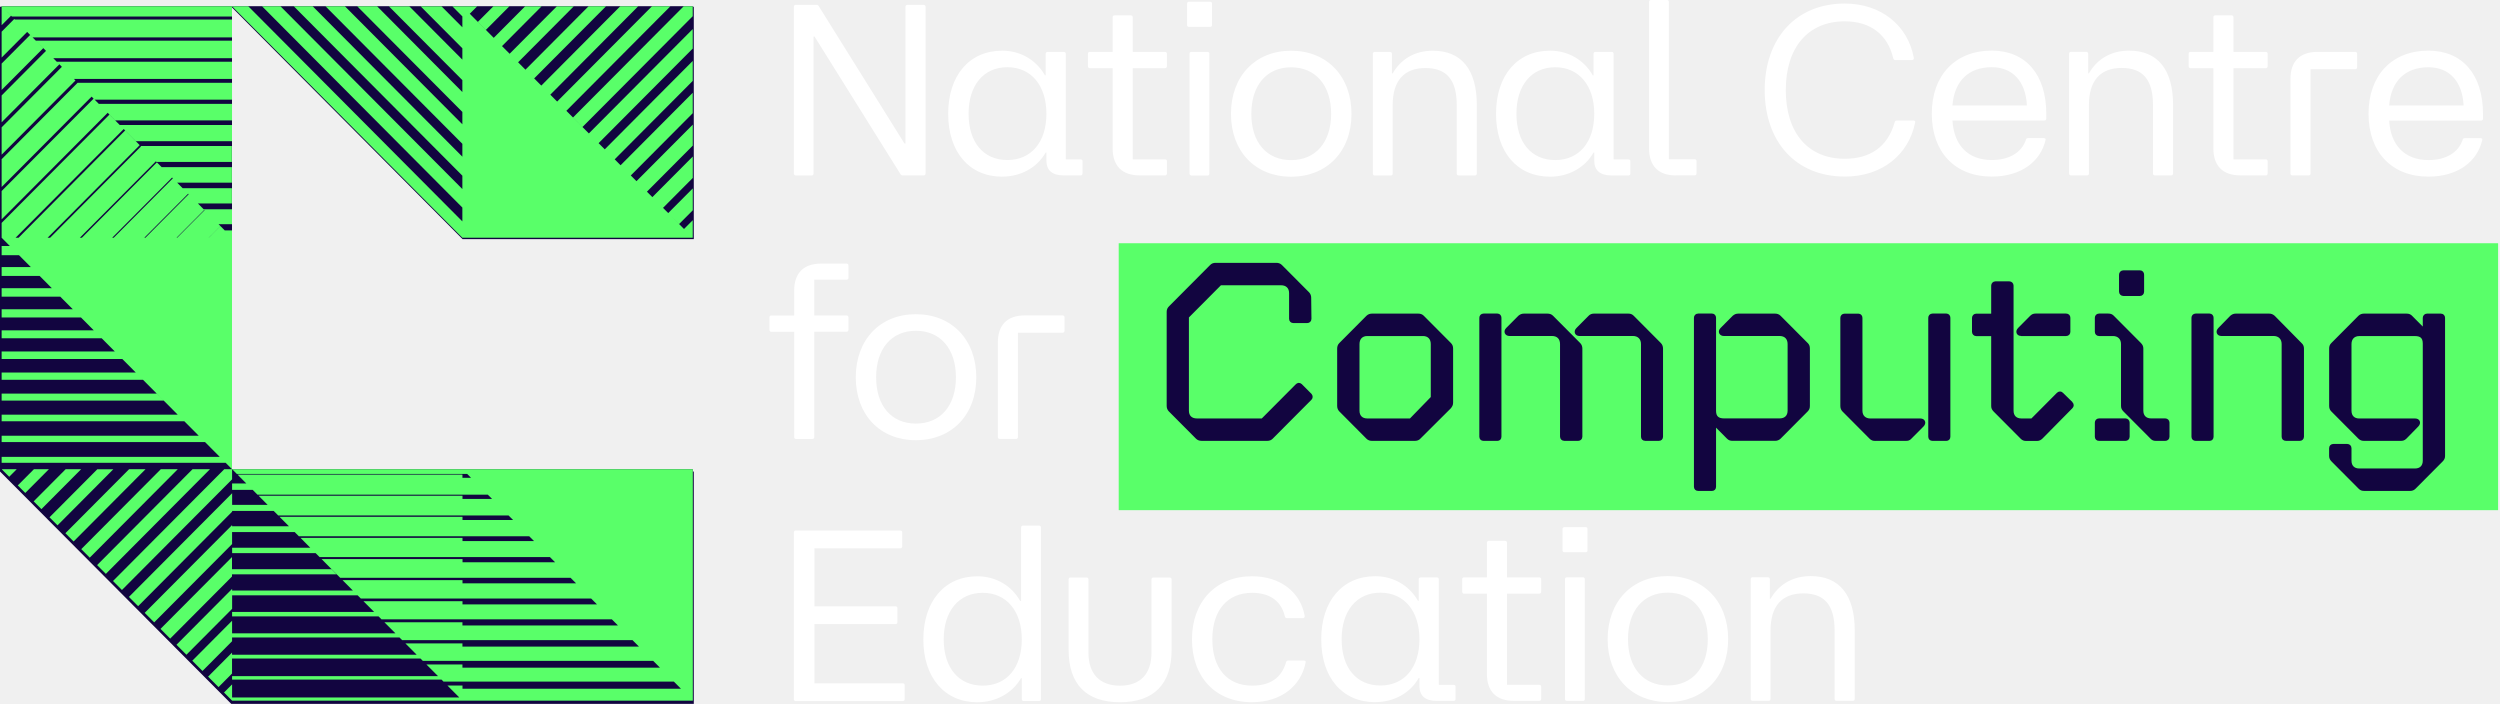
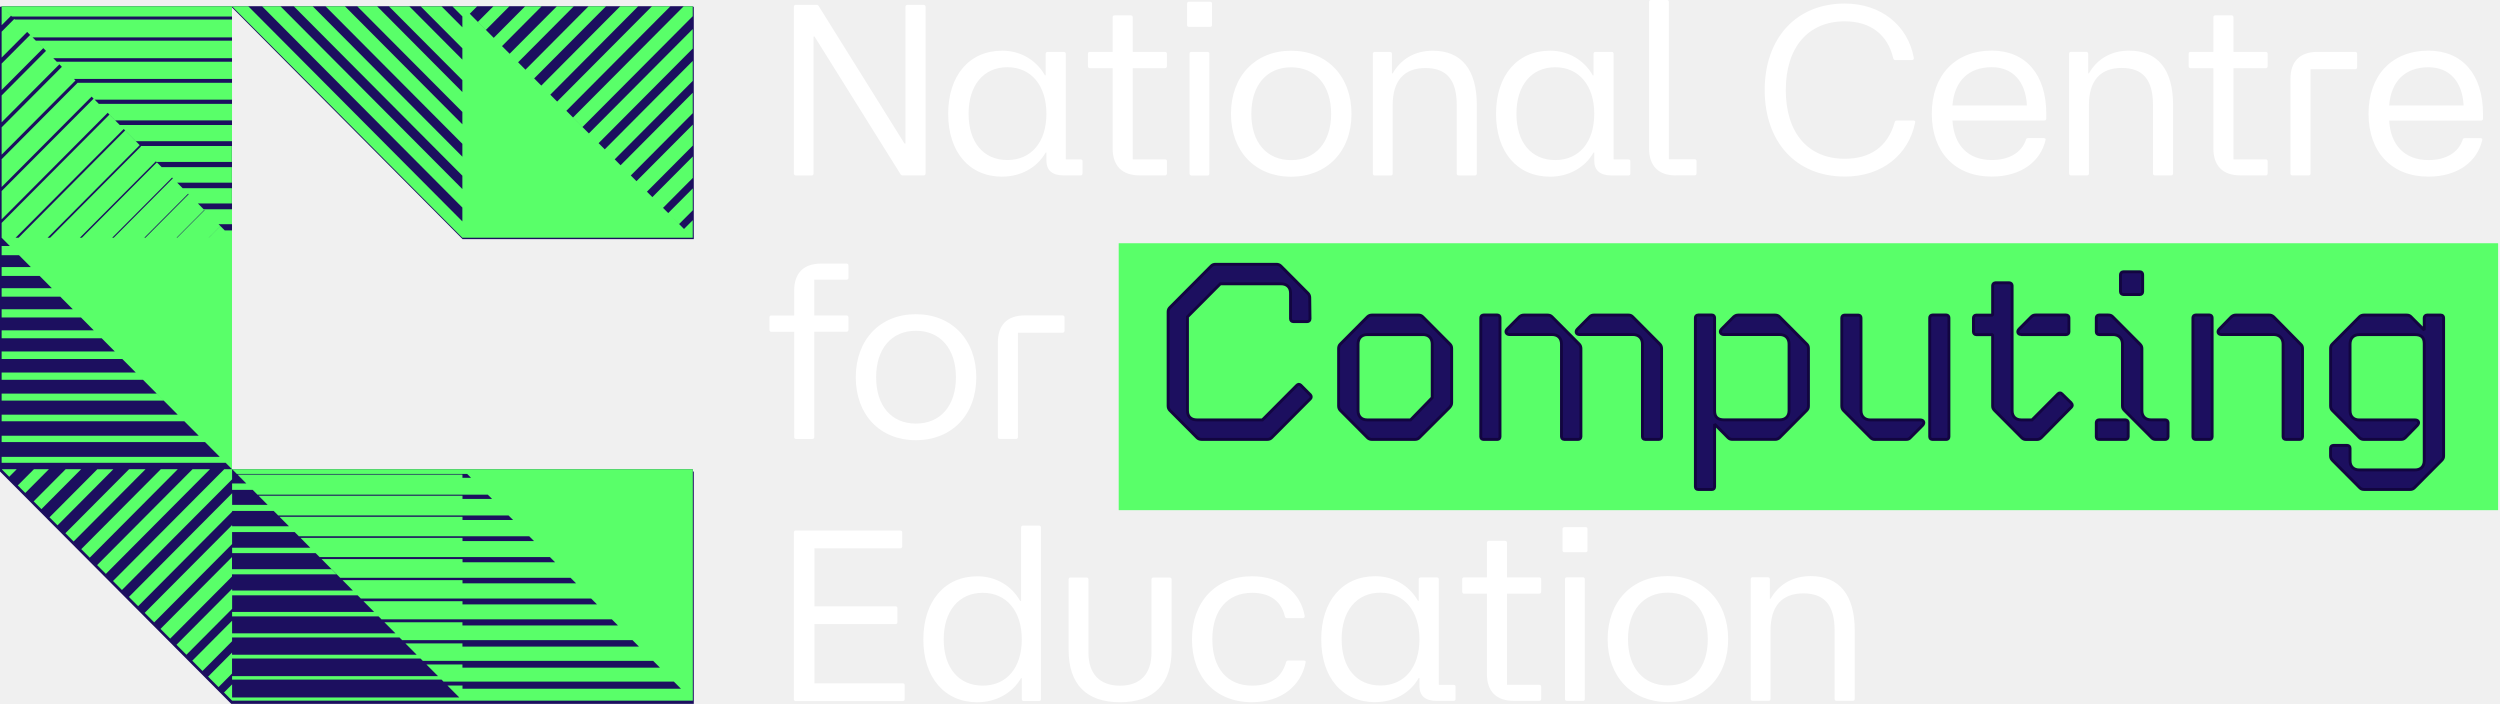
<svg xmlns="http://www.w3.org/2000/svg" width="309" height="87" viewBox="0 0 309 87" fill="none">
  <path d="M123.574 54.253H125.58C125.729 54.253 125.819 54.162 125.819 54.012V41.124H131.336C131.485 41.124 131.575 41.033 131.575 40.883V39.226C131.575 39.077 131.485 38.986 131.336 38.986H126.66C124.5 38.986 123.335 40.162 123.335 42.327V54.012C123.335 54.162 123.425 54.253 123.574 54.253ZM108.29 46.635C108.29 43.112 110.178 40.883 113.205 40.883C116.232 40.883 118.153 43.112 118.153 46.635C118.153 50.158 116.232 52.355 113.205 52.355C110.178 52.355 108.29 50.158 108.29 46.635ZM113.205 54.408C117.642 54.408 120.669 51.275 120.669 46.635C120.669 41.995 117.642 38.836 113.205 38.836C108.768 38.836 105.773 42.001 105.773 46.635C105.773 51.27 108.768 54.408 113.205 54.408ZM98.4 54.258H100.405C100.554 54.258 100.645 54.167 100.645 54.017V41.006H104.629C104.778 41.006 104.869 40.883 104.869 40.766V39.231C104.869 39.082 104.778 38.991 104.629 38.991H100.645V34.565H104.629C104.778 34.565 104.869 34.474 104.869 34.356V32.822C104.869 32.672 104.778 32.581 104.629 32.581H101.485C99.325 32.581 98.16 33.758 98.16 35.923V38.996H95.314C95.192 38.996 95.106 39.087 95.106 39.237V40.771C95.106 40.894 95.197 41.012 95.314 41.012H98.16V54.023C98.16 54.172 98.251 54.263 98.4 54.263" fill="white" />
  <path d="M308.765 30.064H138.273V63.057H308.765V30.064Z" fill="#59FF69" />
  <path d="M295.3 13.038C295.539 10.028 297.279 8.312 300.157 8.312C302.737 8.312 304.354 10.06 304.503 13.038H295.3ZM300.157 21.831C303.785 21.831 306.211 19.966 306.812 17.282C306.844 17.159 306.754 17.074 306.573 17.074H304.652C304.503 17.074 304.413 17.133 304.381 17.282C303.87 18.817 302.375 19.784 300.157 19.784C297.22 19.784 295.481 17.945 295.3 14.904H306.658C306.807 14.904 306.897 14.813 306.897 14.663V14.059C306.897 9.211 304.349 6.26 300.152 6.26C295.656 6.26 292.751 9.301 292.751 14.059C292.751 18.817 295.63 21.831 300.152 21.831M283.34 21.682H285.346C285.495 21.682 285.585 21.591 285.585 21.441V8.553H291.102C291.251 8.553 291.342 8.462 291.342 8.312V6.655C291.342 6.506 291.251 6.415 291.102 6.415H286.426C284.266 6.415 283.101 7.591 283.101 9.756V21.441C283.101 21.591 283.191 21.682 283.34 21.682ZM276.898 21.682H280.042C280.191 21.682 280.281 21.591 280.281 21.441V19.907C280.281 19.784 280.191 19.699 280.042 19.699H276.057V8.43H280.042C280.191 8.43 280.281 8.307 280.281 8.189V6.655C280.281 6.506 280.191 6.415 280.042 6.415H276.057V2.138C276.057 1.989 275.967 1.898 275.818 1.898H273.812C273.663 1.898 273.573 1.989 273.573 2.138V6.415H270.726C270.604 6.415 270.519 6.506 270.519 6.655V8.189C270.519 8.312 270.609 8.43 270.726 8.43H273.573V18.335C273.573 20.506 274.743 21.677 276.898 21.677M255.947 21.677H257.985C258.107 21.677 258.192 21.586 258.192 21.436V12.974C258.192 9.964 259.602 8.398 262.241 8.398C264.88 8.398 266.109 9.873 266.109 12.974V21.436C266.109 21.586 266.199 21.677 266.348 21.677H268.354C268.503 21.677 268.593 21.586 268.593 21.436V12.974C268.593 8.58 266.678 6.26 263.167 6.26C260.948 6.26 259.24 7.254 258.192 9.061H258.102V6.65C258.102 6.5 258.012 6.409 257.863 6.409H255.947C255.825 6.409 255.74 6.5 255.74 6.65V21.436C255.74 21.586 255.83 21.677 255.947 21.677ZM241.323 13.033C241.562 10.023 243.302 8.307 246.18 8.307C248.76 8.307 250.377 10.055 250.526 13.033H241.323ZM246.18 21.826C249.808 21.826 252.234 19.961 252.835 17.277C252.867 17.154 252.777 17.069 252.596 17.069H250.675C250.526 17.069 250.436 17.127 250.404 17.277C249.893 18.811 248.393 19.779 246.18 19.779C243.243 19.779 241.503 17.94 241.323 14.898H252.681C252.83 14.898 252.92 14.807 252.92 14.658V14.054C252.92 9.205 250.372 6.254 246.174 6.254C241.679 6.254 238.769 9.296 238.769 14.054C238.769 18.811 241.647 21.826 246.174 21.826M228.012 21.826C232.598 21.826 235.896 19.148 236.705 15.171C236.763 14.962 236.646 14.898 236.524 14.898H234.454C234.273 14.898 234.247 14.957 234.183 15.107C233.316 18.18 231.124 19.624 228.006 19.624C223.479 19.624 220.723 16.432 220.723 11.13C220.723 5.827 223.511 2.635 228.006 2.635C231.214 2.635 233.311 4.293 234.002 7.185C234.034 7.334 234.125 7.425 234.273 7.425H236.311C236.46 7.425 236.582 7.334 236.55 7.152C235.8 3.084 232.443 0.438 228.006 0.438C222.011 0.438 218.117 4.715 218.117 11.13C218.117 17.544 221.984 21.821 228.006 21.821M207.115 21.671H209.482C209.604 21.671 209.69 21.58 209.69 21.431V19.896C209.69 19.773 209.599 19.688 209.482 19.688H206.274V0.241C206.274 0.091 206.184 0 206.067 0H204.029C203.907 0 203.822 0.091 203.822 0.241V18.341C203.822 20.511 204.992 21.682 207.12 21.682M187.431 14.064C187.431 10.542 189.287 8.312 192.224 8.312C195.161 8.312 197.049 10.568 197.049 14.064C197.049 17.56 195.192 19.784 192.224 19.784C189.255 19.784 187.431 17.587 187.431 14.064ZM191.596 21.837C193.873 21.837 195.911 20.725 196.959 18.854H197.049V19.848C197.049 21.051 197.767 21.687 199.177 21.687H201.273C201.422 21.687 201.513 21.596 201.513 21.447V19.912C201.513 19.79 201.422 19.704 201.273 19.704H199.443V6.655C199.443 6.506 199.353 6.415 199.204 6.415H197.198C197.049 6.415 196.959 6.506 196.959 6.655V9.307H196.868C195.762 7.377 193.809 6.265 191.591 6.265C187.516 6.265 184.909 9.339 184.909 14.064C184.909 18.79 187.516 21.837 191.591 21.837M169.89 21.687H171.928C172.05 21.687 172.135 21.596 172.135 21.447V12.985C172.135 9.975 173.545 8.409 176.184 8.409C178.823 8.409 180.052 9.884 180.052 12.985V21.447C180.052 21.596 180.142 21.687 180.291 21.687H182.297C182.446 21.687 182.536 21.596 182.536 21.447V12.985C182.536 8.59 180.621 6.27 177.11 6.27C174.891 6.27 173.183 7.265 172.135 9.072H172.045V6.661C172.045 6.511 171.954 6.42 171.806 6.42H169.89C169.768 6.42 169.683 6.511 169.683 6.661V21.447C169.683 21.596 169.773 21.687 169.89 21.687ZM154.664 14.07C154.664 10.547 156.553 8.318 159.58 8.318C162.607 8.318 164.528 10.547 164.528 14.07C164.528 17.592 162.607 19.79 159.58 19.79C156.553 19.79 154.664 17.592 154.664 14.07ZM159.58 21.842C164.017 21.842 167.044 18.71 167.044 14.07C167.044 9.43 164.017 6.27 159.58 6.27C155.143 6.27 152.148 9.435 152.148 14.07C152.148 18.704 155.143 21.842 159.58 21.842ZM146.722 3.111C146.722 3.234 146.812 3.32 146.961 3.32H149.6C149.722 3.32 149.807 3.229 149.807 3.111V0.454C149.807 0.305 149.717 0.214 149.6 0.214H146.961C146.812 0.214 146.722 0.305 146.722 0.454V3.106V3.111ZM147.232 21.692H149.27C149.392 21.692 149.477 21.602 149.477 21.452V6.655C149.477 6.506 149.387 6.415 149.27 6.415H147.232C147.11 6.415 147.025 6.506 147.025 6.655V21.441C147.025 21.591 147.115 21.682 147.232 21.682M140.848 21.682H143.992C144.141 21.682 144.232 21.591 144.232 21.441V19.907C144.232 19.784 144.141 19.699 143.992 19.699H140.008V8.43H143.992C144.141 8.43 144.232 8.307 144.232 8.189V6.655C144.232 6.506 144.141 6.415 143.992 6.415H140.008V2.138C140.008 1.989 139.917 1.898 139.768 1.898H137.763C137.614 1.898 137.523 1.989 137.523 2.138V6.415H134.677C134.555 6.415 134.469 6.506 134.469 6.655V8.189C134.469 8.312 134.56 8.43 134.677 8.43H137.523V18.335C137.523 20.506 138.694 21.677 140.848 21.677M119.717 14.059C119.717 10.536 121.574 8.307 124.51 8.307C127.447 8.307 129.336 10.563 129.336 14.059C129.336 17.555 127.479 19.779 124.51 19.779C121.542 19.779 119.717 17.582 119.717 14.059ZM123.883 21.831C126.16 21.831 128.197 20.72 129.245 18.849H129.336V19.843C129.336 21.046 130.054 21.682 131.464 21.682H133.56C133.709 21.682 133.799 21.591 133.799 21.441V19.907C133.799 19.784 133.709 19.699 133.56 19.699H131.73V6.655C131.73 6.506 131.639 6.415 131.49 6.415H129.485C129.336 6.415 129.245 6.506 129.245 6.655V9.307H129.155C128.048 7.377 126.096 6.265 123.877 6.265C119.802 6.265 117.195 9.339 117.195 14.064C117.195 18.79 119.802 21.837 123.877 21.837M98.309 21.687H100.347C100.469 21.687 100.554 21.596 100.554 21.447V4.517H100.677L111.285 21.5C111.375 21.65 111.466 21.682 111.583 21.682H114.163C114.312 21.682 114.402 21.591 114.402 21.441V0.845C114.402 0.695 114.312 0.604 114.163 0.604H112.157C112.008 0.604 111.918 0.695 111.918 0.845V17.742H111.795L101.209 0.78C101.15 0.631 101.028 0.599 100.937 0.599H98.33C98.208 0.599 98.123 0.69 98.123 0.839V21.436C98.123 21.586 98.213 21.677 98.33 21.677" fill="white" />
  <path d="M216.595 86.62H218.633C218.755 86.62 218.84 86.53 218.84 86.38V77.918C218.84 74.908 220.25 73.342 222.889 73.342C225.527 73.342 226.756 74.817 226.756 77.918V86.38C226.756 86.53 226.847 86.62 226.996 86.62H229.007C229.156 86.62 229.246 86.53 229.246 86.38V77.918C229.246 73.524 227.325 71.204 223.82 71.204C221.601 71.204 219.893 72.198 218.845 74.005H218.755V71.594C218.755 71.444 218.664 71.353 218.515 71.353H216.595C216.473 71.353 216.387 71.444 216.387 71.594V86.38C216.387 86.53 216.478 86.62 216.595 86.62ZM201.22 79.003C201.22 75.48 203.109 73.251 206.136 73.251C209.163 73.251 211.083 75.48 211.083 79.003C211.083 82.526 209.163 84.723 206.136 84.723C203.109 84.723 201.22 82.526 201.22 79.003ZM206.136 86.775C210.573 86.775 213.6 83.643 213.6 79.003C213.6 74.363 210.573 71.204 206.136 71.204C201.699 71.204 198.704 74.368 198.704 79.003C198.704 83.638 201.699 86.775 206.136 86.775ZM193.128 68.044C193.128 68.167 193.219 68.253 193.368 68.253H196.006C196.129 68.253 196.214 68.162 196.214 68.044V65.393C196.214 65.243 196.123 65.152 196.006 65.152H193.368C193.219 65.152 193.128 65.243 193.128 65.393V68.044ZM193.639 86.626H195.677C195.799 86.626 195.884 86.535 195.884 86.385V71.599C195.884 71.45 195.794 71.359 195.677 71.359H193.639C193.517 71.359 193.431 71.45 193.431 71.599V86.385C193.431 86.535 193.522 86.626 193.639 86.626ZM187.106 86.626H190.25C190.399 86.626 190.489 86.535 190.489 86.385V84.851C190.489 84.728 190.399 84.643 190.25 84.643H186.265V73.379H190.25C190.399 73.379 190.489 73.256 190.489 73.139V71.605C190.489 71.455 190.399 71.364 190.25 71.364H186.265V67.088C186.265 66.938 186.175 66.847 186.026 66.847H184.02C183.871 66.847 183.781 66.938 183.781 67.088V71.364H180.935C180.812 71.364 180.727 71.455 180.727 71.605V73.139C180.727 73.262 180.818 73.379 180.935 73.379H183.781V83.285C183.781 85.455 184.951 86.626 187.106 86.626ZM165.826 79.008C165.826 75.486 167.682 73.256 170.619 73.256C173.556 73.256 175.444 75.512 175.444 79.008C175.444 82.504 173.588 84.728 170.619 84.728C167.651 84.728 165.826 82.531 165.826 79.008ZM169.991 86.781C172.268 86.781 174.306 85.669 175.354 83.798H175.444V84.792C175.444 85.995 176.163 86.631 177.572 86.631H179.669C179.817 86.631 179.908 86.54 179.908 86.391V84.856C179.908 84.733 179.817 84.648 179.669 84.648H177.838V71.61C177.838 71.46 177.748 71.369 177.599 71.369H175.593C175.444 71.369 175.354 71.46 175.354 71.61V74.261H175.264C174.157 72.332 172.204 71.22 169.986 71.22C165.911 71.22 163.304 74.293 163.304 79.019C163.304 83.745 165.911 86.791 169.986 86.791M154.76 86.791C158.324 86.791 160.814 84.803 161.384 81.852C161.415 81.703 161.293 81.644 161.144 81.644H159.229C159.08 81.644 158.99 81.703 158.958 81.852C158.388 83.809 156.979 84.744 154.76 84.744C151.701 84.744 149.844 82.606 149.844 79.024C149.844 75.443 151.701 73.272 154.76 73.272C156.92 73.272 158.356 74.267 158.803 76.164C158.862 76.346 158.926 76.405 159.075 76.405H161.022C161.171 76.405 161.293 76.314 161.261 76.132C160.75 73.182 158.234 71.225 154.76 71.225C150.291 71.225 147.328 74.358 147.328 79.024C147.328 83.691 150.233 86.797 154.76 86.797M138.428 86.797C142.593 86.797 144.812 84.568 144.812 80.323V71.621C144.812 71.471 144.721 71.38 144.572 71.38H142.561C142.412 71.38 142.322 71.471 142.322 71.621V80.655C142.322 83.306 140.944 84.749 138.428 84.749C135.911 84.749 134.533 83.274 134.533 80.655V71.621C134.533 71.471 134.443 71.38 134.326 71.38H132.288C132.166 71.38 132.081 71.471 132.081 71.621V80.323C132.081 84.568 134.267 86.797 138.433 86.797M116.642 79.024C116.642 75.502 118.531 73.272 121.467 73.272C124.404 73.272 126.293 75.528 126.293 79.024C126.293 82.52 124.436 84.744 121.467 84.744C118.499 84.744 116.642 82.547 116.642 79.024ZM120.808 86.797C123.085 86.797 125.122 85.685 126.202 83.814H126.293V86.407C126.293 86.556 126.383 86.647 126.532 86.647H128.452C128.575 86.647 128.66 86.556 128.66 86.407V65.206C128.66 65.056 128.569 64.965 128.452 64.965H126.415C126.293 64.965 126.207 65.056 126.207 65.206V74.272H126.085C125.005 72.342 123.026 71.23 120.808 71.23C116.764 71.23 114.126 74.304 114.126 79.03C114.126 83.755 116.764 86.802 120.808 86.802M98.33 86.653H111.577C111.726 86.653 111.817 86.562 111.817 86.412V84.664C111.817 84.541 111.726 84.456 111.577 84.456H100.666V77.137H110.678C110.827 77.137 110.918 77.046 110.918 76.897V75.149C110.918 75.026 110.827 74.94 110.678 74.94H100.666V67.772H111.274C111.423 67.772 111.513 67.681 111.513 67.531V65.815C111.513 65.666 111.423 65.575 111.274 65.575H98.325C98.203 65.575 98.118 65.666 98.118 65.815V86.412C98.118 86.562 98.208 86.653 98.325 86.653" fill="white" />
-   <path d="M301.7 38.943H299.976C299.79 38.943 299.635 39.098 299.635 39.285V40.798L298.002 39.157C297.848 39.002 297.694 38.943 297.449 38.943H292.187C291.975 38.943 291.788 39.007 291.634 39.157L288.277 42.53C288.123 42.685 288.064 42.84 288.064 43.086V50.169C288.064 50.415 288.128 50.57 288.277 50.725L291.634 54.098C291.788 54.253 291.975 54.312 292.187 54.312H296.741C296.954 54.312 297.109 54.279 297.295 54.098L298.774 52.585C299.082 52.275 298.928 51.906 298.529 51.906H291.602C290.895 51.906 290.464 51.473 290.464 50.762V42.535C290.464 41.824 290.895 41.359 291.602 41.359H298.497C299.237 41.359 299.635 41.669 299.635 42.471V56.942C299.635 57.653 299.205 58.086 298.497 58.086H291.602C290.895 58.086 290.464 57.653 290.464 56.942V55.397C290.464 55.183 290.309 55.055 290.123 55.055H288.4C288.213 55.055 288.059 55.178 288.059 55.397V56.354C288.059 56.567 288.123 56.722 288.304 56.91L291.661 60.283C291.815 60.438 291.969 60.496 292.214 60.496H297.906C298.119 60.496 298.274 60.432 298.428 60.283L301.785 56.91C301.971 56.722 302.03 56.567 302.03 56.354V39.285C302.03 39.098 301.907 38.943 301.689 38.943M282.516 54.312H284.239C284.426 54.312 284.58 54.189 284.58 53.969V43.086C284.58 42.872 284.516 42.685 284.335 42.53L281.01 39.157C280.824 39.002 280.67 38.943 280.457 38.943H276.334C276.121 38.943 275.967 39.007 275.78 39.157L274.301 40.67C273.993 40.98 274.147 41.348 274.546 41.348H281.01C281.718 41.348 282.18 41.813 282.18 42.525V53.964C282.18 54.178 282.303 54.306 282.521 54.306M271.381 54.306H273.104C273.291 54.306 273.413 54.183 273.413 53.964V39.274C273.413 39.087 273.291 38.932 273.104 38.932H271.381C271.168 38.932 271.04 39.087 271.04 39.274V53.964C271.04 54.178 271.163 54.306 271.381 54.306ZM259.437 54.306H262.698C262.885 54.306 263.039 54.183 263.039 53.964V52.232C263.039 52.045 262.885 51.89 262.698 51.89H259.437C259.224 51.89 259.097 52.045 259.097 52.232V53.964C259.097 54.178 259.219 54.306 259.437 54.306ZM266.454 54.306H267.625C267.811 54.306 267.965 54.183 267.965 53.964V52.232C267.965 52.045 267.811 51.89 267.625 51.89H265.869C265.162 51.89 264.731 51.457 264.731 50.746V43.075C264.731 42.861 264.667 42.706 264.486 42.519L261.129 39.146C260.975 38.991 260.82 38.932 260.576 38.932H259.437C259.224 38.932 259.097 39.087 259.097 39.274V41.006C259.097 41.193 259.219 41.348 259.437 41.348H261.161C261.869 41.348 262.331 41.813 262.331 42.525V50.163C262.331 50.377 262.395 50.532 262.576 50.719L265.933 54.092C266.087 54.247 266.21 54.306 266.454 54.306ZM262.454 33.587C262.241 33.587 262.087 33.742 262.087 33.956V36.03C262.087 36.243 262.241 36.398 262.454 36.398H264.486C264.699 36.398 264.826 36.243 264.826 36.03V33.956C264.826 33.742 264.704 33.587 264.486 33.587H262.454ZM249.803 41.348H255.373C255.586 41.348 255.713 41.193 255.713 41.006V39.274C255.713 39.087 255.591 38.932 255.373 38.932H251.585C251.372 38.932 251.218 38.996 251.064 39.146L249.558 40.659C249.249 40.969 249.404 41.338 249.803 41.338M256.022 49.811L254.851 48.667C254.729 48.512 254.511 48.512 254.357 48.667L251.154 51.885H249.829C249.122 51.885 248.691 51.452 248.691 50.741V35.281C248.691 35.094 248.536 34.939 248.35 34.939H246.627C246.44 34.939 246.286 35.094 246.286 35.281V38.932H244.254C244.068 38.932 243.913 39.087 243.913 39.274V41.006C243.913 41.193 244.068 41.348 244.254 41.348H246.286V50.163C246.286 50.377 246.35 50.532 246.531 50.719L249.888 54.092C250.042 54.247 250.196 54.306 250.441 54.306H251.734C251.979 54.306 252.133 54.242 252.319 54.06L256.011 50.318C256.165 50.163 256.165 49.976 256.011 49.821M238.838 54.306H240.562C240.748 54.306 240.87 54.183 240.87 53.964V39.274C240.87 39.087 240.748 38.932 240.562 38.932H238.838C238.625 38.932 238.498 39.087 238.498 39.274V53.964C238.498 54.178 238.62 54.306 238.838 54.306ZM231.757 54.306H235.545C235.79 54.306 235.944 54.274 236.098 54.092L237.604 52.58C237.912 52.27 237.758 51.901 237.359 51.901H231.172C230.464 51.901 230.001 51.468 230.001 50.757V39.285C230.001 39.098 229.879 38.943 229.693 38.943H227.969C227.756 38.943 227.629 39.098 227.629 39.285V50.169C227.629 50.383 227.693 50.57 227.842 50.725L231.198 54.098C231.353 54.253 231.507 54.312 231.752 54.312M223.288 42.53L219.931 39.157C219.776 39.002 219.59 38.943 219.377 38.943H214.823C214.611 38.943 214.456 39.007 214.27 39.157L212.765 40.67C212.456 40.98 212.642 41.348 213.041 41.348H219.936C220.675 41.348 221.106 41.813 221.106 42.525V50.751C221.106 51.462 220.675 51.895 219.936 51.895H213.073C212.334 51.895 211.903 51.585 211.903 50.783V39.28C211.903 39.093 211.78 38.938 211.594 38.938H209.87C209.658 38.938 209.53 39.093 209.53 39.28V60.154C209.53 60.368 209.652 60.496 209.87 60.496H211.594C211.78 60.496 211.903 60.373 211.903 60.154V52.425L213.563 54.092C213.717 54.247 213.871 54.306 214.116 54.306H219.377C219.59 54.306 219.776 54.242 219.931 54.092L223.288 50.719C223.442 50.564 223.5 50.409 223.5 50.163V43.08C223.5 42.834 223.437 42.679 223.288 42.525M203.316 54.306H205.008C205.221 54.306 205.348 54.183 205.348 53.964V43.08C205.348 42.867 205.285 42.679 205.136 42.525L201.779 39.151C201.624 38.996 201.47 38.938 201.257 38.938H196.98C196.767 38.938 196.613 39.002 196.459 39.151L194.953 40.664C194.644 40.974 194.799 41.343 195.198 41.343H201.816C202.523 41.343 202.986 41.808 202.986 42.519V53.959C202.986 54.173 203.109 54.301 203.327 54.301M193.325 54.301H195.049C195.235 54.301 195.389 54.178 195.389 53.959V43.075C195.389 42.861 195.325 42.674 195.176 42.519L191.82 39.146C191.665 38.991 191.479 38.932 191.266 38.932H188.34C188.127 38.932 187.973 38.996 187.787 39.146L186.281 40.659C185.973 40.969 186.159 41.338 186.558 41.338H191.82C192.559 41.338 192.99 41.803 192.99 42.514V53.953C192.99 54.167 193.144 54.295 193.33 54.295M183.361 54.295H185.084C185.271 54.295 185.393 54.173 185.393 53.953V39.264C185.393 39.077 185.271 38.922 185.084 38.922H183.361C183.148 38.922 183.02 39.077 183.02 39.264V53.953C183.02 54.167 183.143 54.295 183.361 54.295ZM168.986 51.885C168.278 51.885 167.847 51.452 167.847 50.741V42.514C167.847 41.803 168.278 41.338 168.986 41.338H175.881C176.588 41.338 177.019 41.803 177.019 42.514V49.132L174.343 51.885H168.986ZM169.571 54.295H174.865C175.109 54.295 175.295 54.231 175.45 54.05L179.174 50.34C179.328 50.153 179.418 49.998 179.418 49.752V43.07C179.418 42.824 179.355 42.669 179.206 42.514L175.849 39.141C175.694 38.986 175.508 38.927 175.295 38.927H169.571C169.358 38.927 169.172 38.991 169.018 39.141L165.661 42.514C165.507 42.669 165.448 42.856 165.448 43.07V50.153C165.448 50.367 165.512 50.554 165.661 50.709L169.018 54.082C169.172 54.237 169.358 54.295 169.571 54.295ZM148.493 54.295H156.617C156.862 54.295 157.016 54.231 157.17 54.082L161.969 49.26C162.091 49.137 162.091 48.95 161.969 48.795L160.766 47.587C160.58 47.432 160.426 47.464 160.272 47.619L156.026 51.885H147.934C147.195 51.885 146.764 51.452 146.764 50.741V39.146L150.829 35.062H158.335C159.043 35.062 159.506 35.495 159.506 36.206V39.392C159.506 39.606 159.66 39.734 159.846 39.734H161.57C161.756 39.734 161.91 39.611 161.91 39.392L161.878 36.794C161.878 36.58 161.814 36.393 161.666 36.238L158.309 32.865C158.154 32.71 157.968 32.651 157.755 32.651H150.249C150.004 32.651 149.85 32.715 149.695 32.865L144.62 37.965C144.466 38.12 144.375 38.275 144.375 38.521V50.147C144.375 50.361 144.439 50.548 144.588 50.703L147.945 54.076C148.099 54.231 148.286 54.29 148.498 54.29" fill="#120540" />
+   <path d="M301.7 38.943H299.976C299.79 38.943 299.635 39.098 299.635 39.285V40.798L298.002 39.157C297.848 39.002 297.694 38.943 297.449 38.943H292.187C291.975 38.943 291.788 39.007 291.634 39.157L288.277 42.53C288.123 42.685 288.064 42.84 288.064 43.086V50.169C288.064 50.415 288.128 50.57 288.277 50.725L291.634 54.098C291.788 54.253 291.975 54.312 292.187 54.312H296.741C296.954 54.312 297.109 54.279 297.295 54.098L298.774 52.585C299.082 52.275 298.928 51.906 298.529 51.906H291.602C290.895 51.906 290.464 51.473 290.464 50.762V42.535C290.464 41.824 290.895 41.359 291.602 41.359H298.497C299.237 41.359 299.635 41.669 299.635 42.471V56.942C299.635 57.653 299.205 58.086 298.497 58.086H291.602C290.895 58.086 290.464 57.653 290.464 56.942V55.397C290.464 55.183 290.309 55.055 290.123 55.055H288.4C288.213 55.055 288.059 55.178 288.059 55.397V56.354C288.059 56.567 288.123 56.722 288.304 56.91L291.661 60.283C291.815 60.438 291.969 60.496 292.214 60.496H297.906C298.119 60.496 298.274 60.432 298.428 60.283L301.785 56.91C301.971 56.722 302.03 56.567 302.03 56.354V39.285C302.03 39.098 301.907 38.943 301.689 38.943M282.516 54.312H284.239C284.426 54.312 284.58 54.189 284.58 53.969V43.086C284.58 42.872 284.516 42.685 284.335 42.53L281.01 39.157C280.824 39.002 280.67 38.943 280.457 38.943H276.334C276.121 38.943 275.967 39.007 275.78 39.157L274.301 40.67C273.993 40.98 274.147 41.348 274.546 41.348H281.01C281.718 41.348 282.18 41.813 282.18 42.525V53.964C282.18 54.178 282.303 54.306 282.521 54.306M271.381 54.306H273.104C273.291 54.306 273.413 54.183 273.413 53.964V39.274C273.413 39.087 273.291 38.932 273.104 38.932H271.381C271.168 38.932 271.04 39.087 271.04 39.274V53.964C271.04 54.178 271.163 54.306 271.381 54.306ZM259.437 54.306H262.698C262.885 54.306 263.039 54.183 263.039 53.964V52.232C263.039 52.045 262.885 51.89 262.698 51.89H259.437C259.224 51.89 259.097 52.045 259.097 52.232V53.964C259.097 54.178 259.219 54.306 259.437 54.306ZM266.454 54.306H267.625C267.811 54.306 267.965 54.183 267.965 53.964V52.232C267.965 52.045 267.811 51.89 267.625 51.89H265.869C265.162 51.89 264.731 51.457 264.731 50.746V43.075C264.731 42.861 264.667 42.706 264.486 42.519L261.129 39.146C260.975 38.991 260.82 38.932 260.576 38.932H259.437C259.224 38.932 259.097 39.087 259.097 39.274V41.006C259.097 41.193 259.219 41.348 259.437 41.348H261.161C261.869 41.348 262.331 41.813 262.331 42.525V50.163C262.331 50.377 262.395 50.532 262.576 50.719L265.933 54.092C266.087 54.247 266.21 54.306 266.454 54.306ZM262.454 33.587C262.241 33.587 262.087 33.742 262.087 33.956V36.03C262.087 36.243 262.241 36.398 262.454 36.398H264.486C264.699 36.398 264.826 36.243 264.826 36.03V33.956C264.826 33.742 264.704 33.587 264.486 33.587H262.454ZM249.803 41.348H255.373C255.586 41.348 255.713 41.193 255.713 41.006V39.274C255.713 39.087 255.591 38.932 255.373 38.932H251.585C251.372 38.932 251.218 38.996 251.064 39.146L249.558 40.659C249.249 40.969 249.404 41.338 249.803 41.338M256.022 49.811L254.851 48.667C254.729 48.512 254.511 48.512 254.357 48.667L251.154 51.885H249.829C249.122 51.885 248.691 51.452 248.691 50.741V35.281C248.691 35.094 248.536 34.939 248.35 34.939H246.627C246.44 34.939 246.286 35.094 246.286 35.281V38.932H244.254C244.068 38.932 243.913 39.087 243.913 39.274V41.006C243.913 41.193 244.068 41.348 244.254 41.348H246.286V50.163C246.286 50.377 246.35 50.532 246.531 50.719L249.888 54.092C250.042 54.247 250.196 54.306 250.441 54.306H251.734C251.979 54.306 252.133 54.242 252.319 54.06L256.011 50.318C256.165 50.163 256.165 49.976 256.011 49.821M238.838 54.306H240.562C240.748 54.306 240.87 54.183 240.87 53.964V39.274C240.87 39.087 240.748 38.932 240.562 38.932H238.838C238.625 38.932 238.498 39.087 238.498 39.274V53.964C238.498 54.178 238.62 54.306 238.838 54.306ZM231.757 54.306H235.545C235.79 54.306 235.944 54.274 236.098 54.092L237.604 52.58C237.912 52.27 237.758 51.901 237.359 51.901H231.172C230.464 51.901 230.001 51.468 230.001 50.757V39.285C230.001 39.098 229.879 38.943 229.693 38.943H227.969C227.756 38.943 227.629 39.098 227.629 39.285V50.169C227.629 50.383 227.693 50.57 227.842 50.725L231.198 54.098C231.353 54.253 231.507 54.312 231.752 54.312M223.288 42.53L219.931 39.157C219.776 39.002 219.59 38.943 219.377 38.943H214.823C214.611 38.943 214.456 39.007 214.27 39.157L212.765 40.67C212.456 40.98 212.642 41.348 213.041 41.348H219.936C220.675 41.348 221.106 41.813 221.106 42.525V50.751C221.106 51.462 220.675 51.895 219.936 51.895H213.073C212.334 51.895 211.903 51.585 211.903 50.783V39.28C211.903 39.093 211.78 38.938 211.594 38.938H209.87C209.658 38.938 209.53 39.093 209.53 39.28V60.154C209.53 60.368 209.652 60.496 209.87 60.496H211.594C211.78 60.496 211.903 60.373 211.903 60.154V52.425L213.563 54.092C213.717 54.247 213.871 54.306 214.116 54.306H219.377C219.59 54.306 219.776 54.242 219.931 54.092L223.288 50.719C223.442 50.564 223.5 50.409 223.5 50.163V43.08C223.5 42.834 223.437 42.679 223.288 42.525M203.316 54.306H205.008C205.221 54.306 205.348 54.183 205.348 53.964V43.08C205.348 42.867 205.285 42.679 205.136 42.525L201.779 39.151C201.624 38.996 201.47 38.938 201.257 38.938H196.98C196.767 38.938 196.613 39.002 196.459 39.151L194.953 40.664C194.644 40.974 194.799 41.343 195.198 41.343H201.816C202.523 41.343 202.986 41.808 202.986 42.519V53.959C202.986 54.173 203.109 54.301 203.327 54.301M193.325 54.301H195.049C195.235 54.301 195.389 54.178 195.389 53.959V43.075C195.389 42.861 195.325 42.674 195.176 42.519L191.82 39.146C191.665 38.991 191.479 38.932 191.266 38.932H188.34C188.127 38.932 187.973 38.996 187.787 39.146L186.281 40.659C185.973 40.969 186.159 41.338 186.558 41.338H191.82C192.559 41.338 192.99 41.803 192.99 42.514V53.953C192.99 54.167 193.144 54.295 193.33 54.295M183.361 54.295H185.084C185.271 54.295 185.393 54.173 185.393 53.953V39.264C185.393 39.077 185.271 38.922 185.084 38.922H183.361C183.148 38.922 183.02 39.077 183.02 39.264V53.953C183.02 54.167 183.143 54.295 183.361 54.295ZM168.986 51.885C168.278 51.885 167.847 51.452 167.847 50.741V42.514C167.847 41.803 168.278 41.338 168.986 41.338H175.881C176.588 41.338 177.019 41.803 177.019 42.514V49.132L174.343 51.885H168.986ZM169.571 54.295H174.865C175.109 54.295 175.295 54.231 175.45 54.05L179.174 50.34C179.328 50.153 179.418 49.998 179.418 49.752V43.07C179.418 42.824 179.355 42.669 179.206 42.514L175.849 39.141C175.694 38.986 175.508 38.927 175.295 38.927H169.571C169.358 38.927 169.172 38.991 169.018 39.141L165.661 42.514C165.507 42.669 165.448 42.856 165.448 43.07V50.153C165.448 50.367 165.512 50.554 165.661 50.709L169.018 54.082C169.172 54.237 169.358 54.295 169.571 54.295ZM148.493 54.295H156.617C156.862 54.295 157.016 54.231 157.17 54.082L161.969 49.26C162.091 49.137 162.091 48.95 161.969 48.795L160.766 47.587C160.58 47.432 160.426 47.464 160.272 47.619L156.026 51.885H147.934C147.195 51.885 146.764 51.452 146.764 50.741V39.146L150.829 35.062H158.335C159.043 35.062 159.506 35.495 159.506 36.206V39.392C159.506 39.606 159.66 39.734 159.846 39.734H161.57C161.756 39.734 161.91 39.611 161.91 39.392L161.878 36.794C161.878 36.58 161.814 36.393 161.666 36.238L158.309 32.865C158.154 32.71 157.968 32.651 157.755 32.651H150.249C150.004 32.651 149.85 32.715 149.695 32.865L144.62 37.965C144.466 38.12 144.375 38.275 144.375 38.521V50.147C144.375 50.361 144.439 50.548 144.588 50.703L147.945 54.076C148.099 54.231 148.286 54.29 148.498 54.29" fill="#1C0F5F" />
  <path d="M301.7 38.943H299.976C299.79 38.943 299.635 39.098 299.635 39.285V40.798L298.002 39.157C297.848 39.002 297.694 38.943 297.449 38.943H292.187C291.975 38.943 291.788 39.007 291.634 39.157L288.277 42.53C288.123 42.685 288.064 42.84 288.064 43.086V50.169C288.064 50.414 288.128 50.569 288.277 50.724L291.634 54.098C291.788 54.253 291.975 54.311 292.187 54.311H296.741C296.954 54.311 297.108 54.279 297.295 54.098L298.774 52.585C299.082 52.275 298.928 51.906 298.529 51.906H291.602C290.895 51.906 290.464 51.473 290.464 50.762V42.535C290.464 41.824 290.895 41.359 291.602 41.359H298.497C299.236 41.359 299.635 41.669 299.635 42.471V56.941C299.635 57.652 299.205 58.085 298.497 58.085H291.602C290.895 58.085 290.464 57.652 290.464 56.941V55.397C290.464 55.183 290.309 55.054 290.123 55.054H288.399C288.213 55.054 288.059 55.177 288.059 55.397V56.353C288.059 56.567 288.123 56.722 288.304 56.909L291.661 60.282C291.815 60.438 291.969 60.496 292.214 60.496H297.906C298.119 60.496 298.274 60.432 298.428 60.282L301.785 56.909C301.971 56.722 302.029 56.567 302.029 56.353V39.285C302.029 39.098 301.907 38.943 301.689 38.943H301.7ZM282.526 54.311H284.25C284.436 54.311 284.59 54.188 284.59 53.969V43.086C284.59 42.872 284.527 42.685 284.346 42.53L281.021 39.157C280.834 39.002 280.68 38.943 280.467 38.943H276.344C276.131 38.943 275.977 39.007 275.791 39.157L274.312 40.669C274.003 40.979 274.158 41.348 274.557 41.348H281.021C281.728 41.348 282.191 41.813 282.191 42.524V53.964C282.191 54.178 282.313 54.306 282.532 54.306L282.526 54.311ZM271.386 54.311H273.11C273.296 54.311 273.418 54.188 273.418 53.969V39.279C273.418 39.092 273.296 38.937 273.11 38.937H271.386C271.173 38.937 271.046 39.092 271.046 39.279V53.969C271.046 54.183 271.168 54.311 271.386 54.311ZM259.443 54.311H262.704C262.89 54.311 263.044 54.188 263.044 53.969V52.237C263.044 52.05 262.89 51.895 262.704 51.895H259.443C259.23 51.895 259.102 52.05 259.102 52.237V53.969C259.102 54.183 259.224 54.311 259.443 54.311ZM266.46 54.311H267.63C267.816 54.311 267.971 54.188 267.971 53.969V52.237C267.971 52.05 267.816 51.895 267.63 51.895H265.874C265.167 51.895 264.736 51.462 264.736 50.751V43.08C264.736 42.866 264.672 42.711 264.491 42.524L261.134 39.151C260.98 38.996 260.826 38.937 260.581 38.937H259.443C259.23 38.937 259.102 39.092 259.102 39.279V41.011C259.102 41.199 259.224 41.354 259.443 41.354H261.166C261.874 41.354 262.337 41.819 262.337 42.53V50.169C262.337 50.382 262.4 50.537 262.581 50.724L265.938 54.098C266.093 54.253 266.215 54.311 266.46 54.311ZM262.459 33.592C262.246 33.592 262.092 33.747 262.092 33.961V36.035C262.092 36.249 262.246 36.404 262.459 36.404H264.491C264.704 36.404 264.832 36.249 264.832 36.035V33.961C264.832 33.747 264.709 33.592 264.491 33.592H262.459ZM249.808 41.354H255.378C255.591 41.354 255.718 41.199 255.718 41.011V39.279C255.718 39.092 255.596 38.937 255.378 38.937H251.59C251.377 38.937 251.223 39.002 251.069 39.151L249.563 40.664C249.255 40.974 249.409 41.343 249.808 41.343V41.354ZM256.027 49.826L254.857 48.682C254.734 48.528 254.516 48.528 254.362 48.682L251.159 51.901H249.835C249.127 51.901 248.696 51.468 248.696 50.757V35.297C248.696 35.11 248.542 34.955 248.356 34.955H246.632C246.446 34.955 246.291 35.11 246.291 35.297V38.948H244.259C244.073 38.948 243.919 39.103 243.919 39.29V41.022C243.919 41.209 244.073 41.364 244.259 41.364H246.291V50.179C246.291 50.393 246.355 50.548 246.536 50.735L249.893 54.108C250.047 54.263 250.202 54.322 250.446 54.322H251.739C251.984 54.322 252.138 54.258 252.324 54.076L256.016 50.334C256.171 50.179 256.171 49.992 256.016 49.837L256.027 49.826ZM238.854 54.311H240.578C240.764 54.311 240.886 54.188 240.886 53.969V39.279C240.886 39.092 240.764 38.937 240.578 38.937H238.854C238.641 38.937 238.513 39.092 238.513 39.279V53.969C238.513 54.183 238.636 54.311 238.854 54.311ZM231.773 54.311H235.561C235.806 54.311 235.96 54.279 236.114 54.098L237.62 52.585C237.928 52.275 237.774 51.906 237.375 51.906H231.188C230.48 51.906 230.017 51.473 230.017 50.762V39.29C230.017 39.103 229.895 38.948 229.709 38.948H227.985C227.772 38.948 227.645 39.103 227.645 39.29V50.174C227.645 50.388 227.708 50.575 227.857 50.73L231.214 54.103C231.369 54.258 231.523 54.317 231.768 54.317L231.773 54.311ZM223.309 42.53L219.952 39.157C219.798 39.002 219.611 38.943 219.399 38.943H214.845C214.632 38.943 214.477 39.007 214.291 39.157L212.786 40.669C212.477 40.979 212.663 41.348 213.062 41.348H219.957C220.697 41.348 221.128 41.813 221.128 42.524V50.751C221.128 51.462 220.697 51.895 219.957 51.895H213.094C212.355 51.895 211.924 51.585 211.924 50.783V39.279C211.924 39.092 211.802 38.937 211.615 38.937H209.892C209.679 38.937 209.551 39.092 209.551 39.279V60.154C209.551 60.368 209.674 60.496 209.892 60.496H211.615C211.802 60.496 211.924 60.373 211.924 60.154V52.424L213.584 54.092C213.738 54.247 213.892 54.306 214.137 54.306H219.399C219.611 54.306 219.798 54.242 219.952 54.092L223.309 50.719C223.463 50.564 223.522 50.409 223.522 50.163V43.08C223.522 42.834 223.458 42.679 223.309 42.524V42.53ZM203.337 54.311H205.029C205.242 54.311 205.37 54.188 205.37 53.969V43.086C205.37 42.872 205.306 42.685 205.157 42.53L201.8 39.157C201.646 39.002 201.491 38.943 201.278 38.943H197.001C196.788 38.943 196.634 39.007 196.48 39.157L194.974 40.669C194.666 40.979 194.82 41.348 195.219 41.348H201.837C202.545 41.348 203.007 41.813 203.007 42.524V53.964C203.007 54.178 203.13 54.306 203.348 54.306L203.337 54.311ZM193.336 54.311H195.059C195.246 54.311 195.4 54.188 195.4 53.969V43.086C195.4 42.872 195.336 42.685 195.187 42.53L191.83 39.157C191.676 39.002 191.49 38.943 191.277 38.943H188.351C188.138 38.943 187.984 39.007 187.797 39.157L186.292 40.669C185.983 40.979 186.17 41.348 186.569 41.348H191.83C192.57 41.348 193 41.813 193 42.524V53.964C193 54.178 193.155 54.306 193.341 54.306L193.336 54.311ZM183.366 54.311H185.09C185.276 54.311 185.398 54.188 185.398 53.969V39.279C185.398 39.092 185.276 38.937 185.09 38.937H183.366C183.153 38.937 183.025 39.092 183.025 39.279V53.969C183.025 54.183 183.148 54.311 183.366 54.311ZM168.991 51.901C168.284 51.901 167.853 51.468 167.853 50.757V42.53C167.853 41.819 168.284 41.354 168.991 41.354H175.886C176.593 41.354 177.024 41.819 177.024 42.53V49.148L174.348 51.901H168.991ZM169.576 54.311H174.87C175.115 54.311 175.301 54.247 175.455 54.066L179.179 50.356C179.333 50.169 179.424 50.014 179.424 49.768V43.086C179.424 42.84 179.36 42.685 179.211 42.53L175.854 39.157C175.7 39.002 175.514 38.943 175.301 38.943H169.576C169.364 38.943 169.177 39.007 169.023 39.157L165.666 42.53C165.512 42.685 165.453 42.872 165.453 43.086V50.169C165.453 50.382 165.517 50.569 165.666 50.724L169.023 54.098C169.177 54.253 169.364 54.311 169.576 54.311ZM148.498 54.311H156.622C156.867 54.311 157.021 54.247 157.175 54.098L161.974 49.276C162.096 49.153 162.096 48.966 161.974 48.811L160.772 47.603C160.585 47.448 160.431 47.48 160.277 47.635L156.032 51.901H147.94C147.2 51.901 146.769 51.468 146.769 50.757V39.162L150.834 35.078H158.34C159.048 35.078 159.511 35.511 159.511 36.222V39.408C159.511 39.622 159.665 39.75 159.851 39.75H161.575C161.761 39.75 161.915 39.627 161.915 39.408L161.884 36.81C161.884 36.596 161.82 36.409 161.671 36.254L158.314 32.881C158.16 32.726 157.973 32.667 157.761 32.667H150.254C150.009 32.667 149.855 32.731 149.701 32.881L144.625 37.98C144.471 38.136 144.381 38.291 144.381 38.536V50.163C144.381 50.377 144.444 50.564 144.593 50.719L147.95 54.092C148.105 54.247 148.291 54.306 148.504 54.306L148.498 54.311Z" stroke="#120540" stroke-width="0.36" stroke-miterlimit="1.34" />
-   <path d="M0 0.834V58.278L28.585 87H85.754V58.278H28.585V0.834H0ZM57.169 0.834H28.585L57.169 29.556H85.754V0.834H57.169Z" fill="#120540" />
-   <path d="M0.202 0.775V57.995L28.675 86.605H85.621V57.995H28.675V0.775H0.202ZM57.148 0.775H28.675L57.148 29.385H85.621V0.775H57.148Z" fill="#120540" />
+   <path d="M0 0.834V58.278L28.585 87H85.754V58.278H28.585V0.834H0ZM57.169 0.834H28.585L57.169 29.556H85.754V0.834H57.169Z" fill="#1C0F5F" />
+   <path d="M0.202 0.775V57.995L28.675 86.605H85.621V57.995H28.675V0.775H0.202ZM57.148 0.775H28.675L57.148 29.385H85.621V0.775H57.148Z" fill="#1C0F5F" />
  <path d="M19.833 77.725L21.035 78.933L28.675 71.257V70.985H41.592L40.964 70.354H28.675V68.852L19.833 77.736V77.725ZM0.271 57.995L0.239 58.027L1.138 58.93L2.069 57.995H0.271ZM4.192 57.995L2.197 59.999L3.123 60.929L6.044 57.995H4.187H4.192ZM8.113 57.995L4.16 61.967L5.118 62.929L10.028 57.995H8.113ZM12.034 57.995L6.118 63.939L7.108 64.933L14.008 58H12.034V57.995ZM15.955 57.995L8.081 65.906L9.097 66.927L17.987 57.995H15.95H15.955ZM19.876 57.995L10.044 67.873L11.092 68.927L21.972 57.995H19.876ZM23.797 57.995L12.002 69.846L13.082 70.931L25.951 57.995H23.797ZM57.158 57.995H27.717L13.965 71.813L15.072 72.925L28.686 59.246V57.989L29.271 58.577H57.158H57.744L58.223 59.059H57.158V58.663H29.356L30.447 59.759H28.686V60.55H31.234L31.825 61.143H57.158H60.297L60.819 61.667H57.164V61.272H31.957L33.085 62.405H28.691V60.962L15.934 73.78L17.072 74.924L28.691 63.244V63.153H33.83L34.383 63.709H57.164H62.856L63.415 64.27H57.164V63.875H34.548L35.713 65.046H28.686V64.896L17.886 75.748L19.056 76.924L28.686 67.248V65.762H36.421L36.937 66.28H57.164H65.41L66.011 66.879H57.164V66.484H37.145L38.347 67.697H28.691V68.371H39.017L39.496 68.852H57.169H67.969L68.607 69.493H57.169V69.097H39.741L42.05 71.418H57.169H70.522L71.198 72.096H57.164V71.701H42.332L43.614 72.989H28.691V72.781L21.812 79.693L23.041 80.927L28.691 75.25V73.582H44.204L44.603 73.983H57.164H73.071L73.789 74.705H57.164V74.309H44.922L46.242 75.635H28.686V76.186H46.79L47.151 76.549H57.158H75.624L76.38 77.308H57.158V76.913H47.513L48.875 78.281H28.686V76.72L23.765 81.665L25.026 82.932L28.686 79.254V78.794H49.381L49.705 79.121H57.158H78.178L78.971 79.917H57.158V79.522H50.104L51.503 80.927H28.68V80.66L25.722 83.632L27.01 84.926L28.68 83.247V81.392H51.971L52.259 81.681H57.158H80.732L81.567 82.52H57.158V82.125H52.7L54.137 83.568H28.686V83.996H54.568L54.818 84.247H57.164H83.291L84.163 85.124H57.164V84.728H55.297L56.77 86.209H28.686V84.589L27.686 85.594L28.686 86.599H85.631V57.989H57.158V57.995ZM0.202 48.651V49.511H20.227L19.37 48.651H0.202ZM0.202 38.227V39.242H10.012L9.002 38.227H0.202ZM0.202 35.618V36.671H7.459L6.405 35.618H0.202ZM0.202 33.009V34.105H4.905L3.814 33.009H0.202ZM0.202 30.406V31.539H2.346L1.218 30.406H0.202ZM27.771 28.476L28.675 29.385V28.476H27.771ZM84.546 28.305L85.621 29.385V27.22L84.546 28.3V28.305ZM82.588 26.333L83.94 27.69L85.626 25.996V23.286L82.588 26.338V26.333ZM25.249 25.942L25.286 25.98L21.897 29.385H21.823L25.249 25.942ZM21.27 21.944L21.365 22.04L14.056 29.385H13.864L21.27 21.944ZM0.202 27.551V29.385L11.592 40.83H0.202V41.808H12.566L14.662 43.914L14.188 43.439H0.202V44.374H15.12L16.779 46.042H0.202V46.94H17.673L21.966 51.254H0.202V52.072H22.786L24.563 53.857H0.202V54.638H25.339L27.159 56.466H0.202V57.203H27.893L28.675 57.989V29.38L27.244 27.942L25.813 29.38H25.802L27.239 27.936L27.015 27.712H28.675V25.867H25.174L23.323 24.007L17.971 29.385H17.838L23.254 23.943L23.318 24.007L24.451 25.146H28.664V23.259H22.573L21.897 22.58H28.664V20.655H19.977L19.392 20.067L10.124 29.38H9.869L19.264 19.939L19.338 20.014H28.659V18.047H17.381L17.428 18.095L6.198 29.38H5.884L17.269 17.94L15.465 16.128L2.293 29.385H1.921L15.295 15.946L15.481 16.133L16.795 17.453H28.675V15.449H14.8L14.242 14.888L13.524 14.166L0.202 27.551ZM0.202 19.672V23.114L11.321 11.942L11.571 12.193L0.202 23.612V27.113L13.311 13.941L13.529 14.161L14.247 14.882H28.68V12.84H12.215L11.693 12.316H28.68V10.232H9.613L9.603 10.221L0.202 19.677V19.672ZM7.022 7.628L7.342 7.949L7.65 8.259L0.202 15.738V19.116L9.326 9.948L9.134 9.756H28.675V7.634H7.022V7.628ZM74.747 18.459L75.975 19.693L85.621 10.002V7.532L74.747 18.459ZM4.426 5.02L5.347 5.944L5.687 6.286L0.202 11.798V15.117L7.336 7.949L6.581 7.19H28.675V5.025H4.426V5.02ZM0.202 7.858V11.119L5.347 5.95L3.724 4.319L0.202 7.858ZM1.83 2.416L3.357 3.95L4.027 4.619H28.675V2.416H1.83ZM0.202 3.918V7.115L3.357 3.945L1.83 2.411L1.766 2.341L0.202 3.918ZM0.202 3.117L1.367 1.946L0.202 0.775V3.117ZM60.984 0.775L59.068 2.7L60.058 3.694L62.963 0.775H60.989H60.984ZM76.662 0.775L66.905 10.579L66.022 9.692L74.901 0.775H72.746L64.947 8.612L64.037 7.698L70.921 0.78H68.825L62.989 6.645L62.048 5.698L66.942 0.78H64.904L61.026 4.677L60.053 3.699L58.063 1.7L58.978 0.78H55.908L57.148 2.026V3.373L54.568 0.78H51.987L57.148 5.966V7.372L50.588 0.78H48.067L57.148 9.905V11.376L46.609 0.775H44.151L57.148 13.835V15.363L42.63 0.775H40.23L57.148 17.774V19.367L38.645 0.775H36.309L57.148 21.714V23.366L34.665 0.775H32.388L57.148 25.654V27.364L30.686 0.775H0.202L1.474 2.047H28.675V0.775L57.148 29.385H85.621L84.546 28.305L82.588 26.333L81.95 25.691L85.626 21.997V19.346L80.631 24.365L79.96 23.692L85.626 17.999V15.406L78.668 22.393L77.965 21.687L85.621 13.995V11.466L76.704 20.426L73.986 17.694L85.621 6.003V3.592L72.784 16.491L73.448 17.16L70.826 14.524L68.868 12.557L68.017 11.702L78.88 0.775H76.662ZM80.583 0.775L68.863 12.552L70.001 13.695L82.86 0.775H80.583ZM84.504 0.775L70.826 14.519L71.996 15.695L85.621 2.005V0.775H84.504Z" fill="#59FF69" />
</svg>
